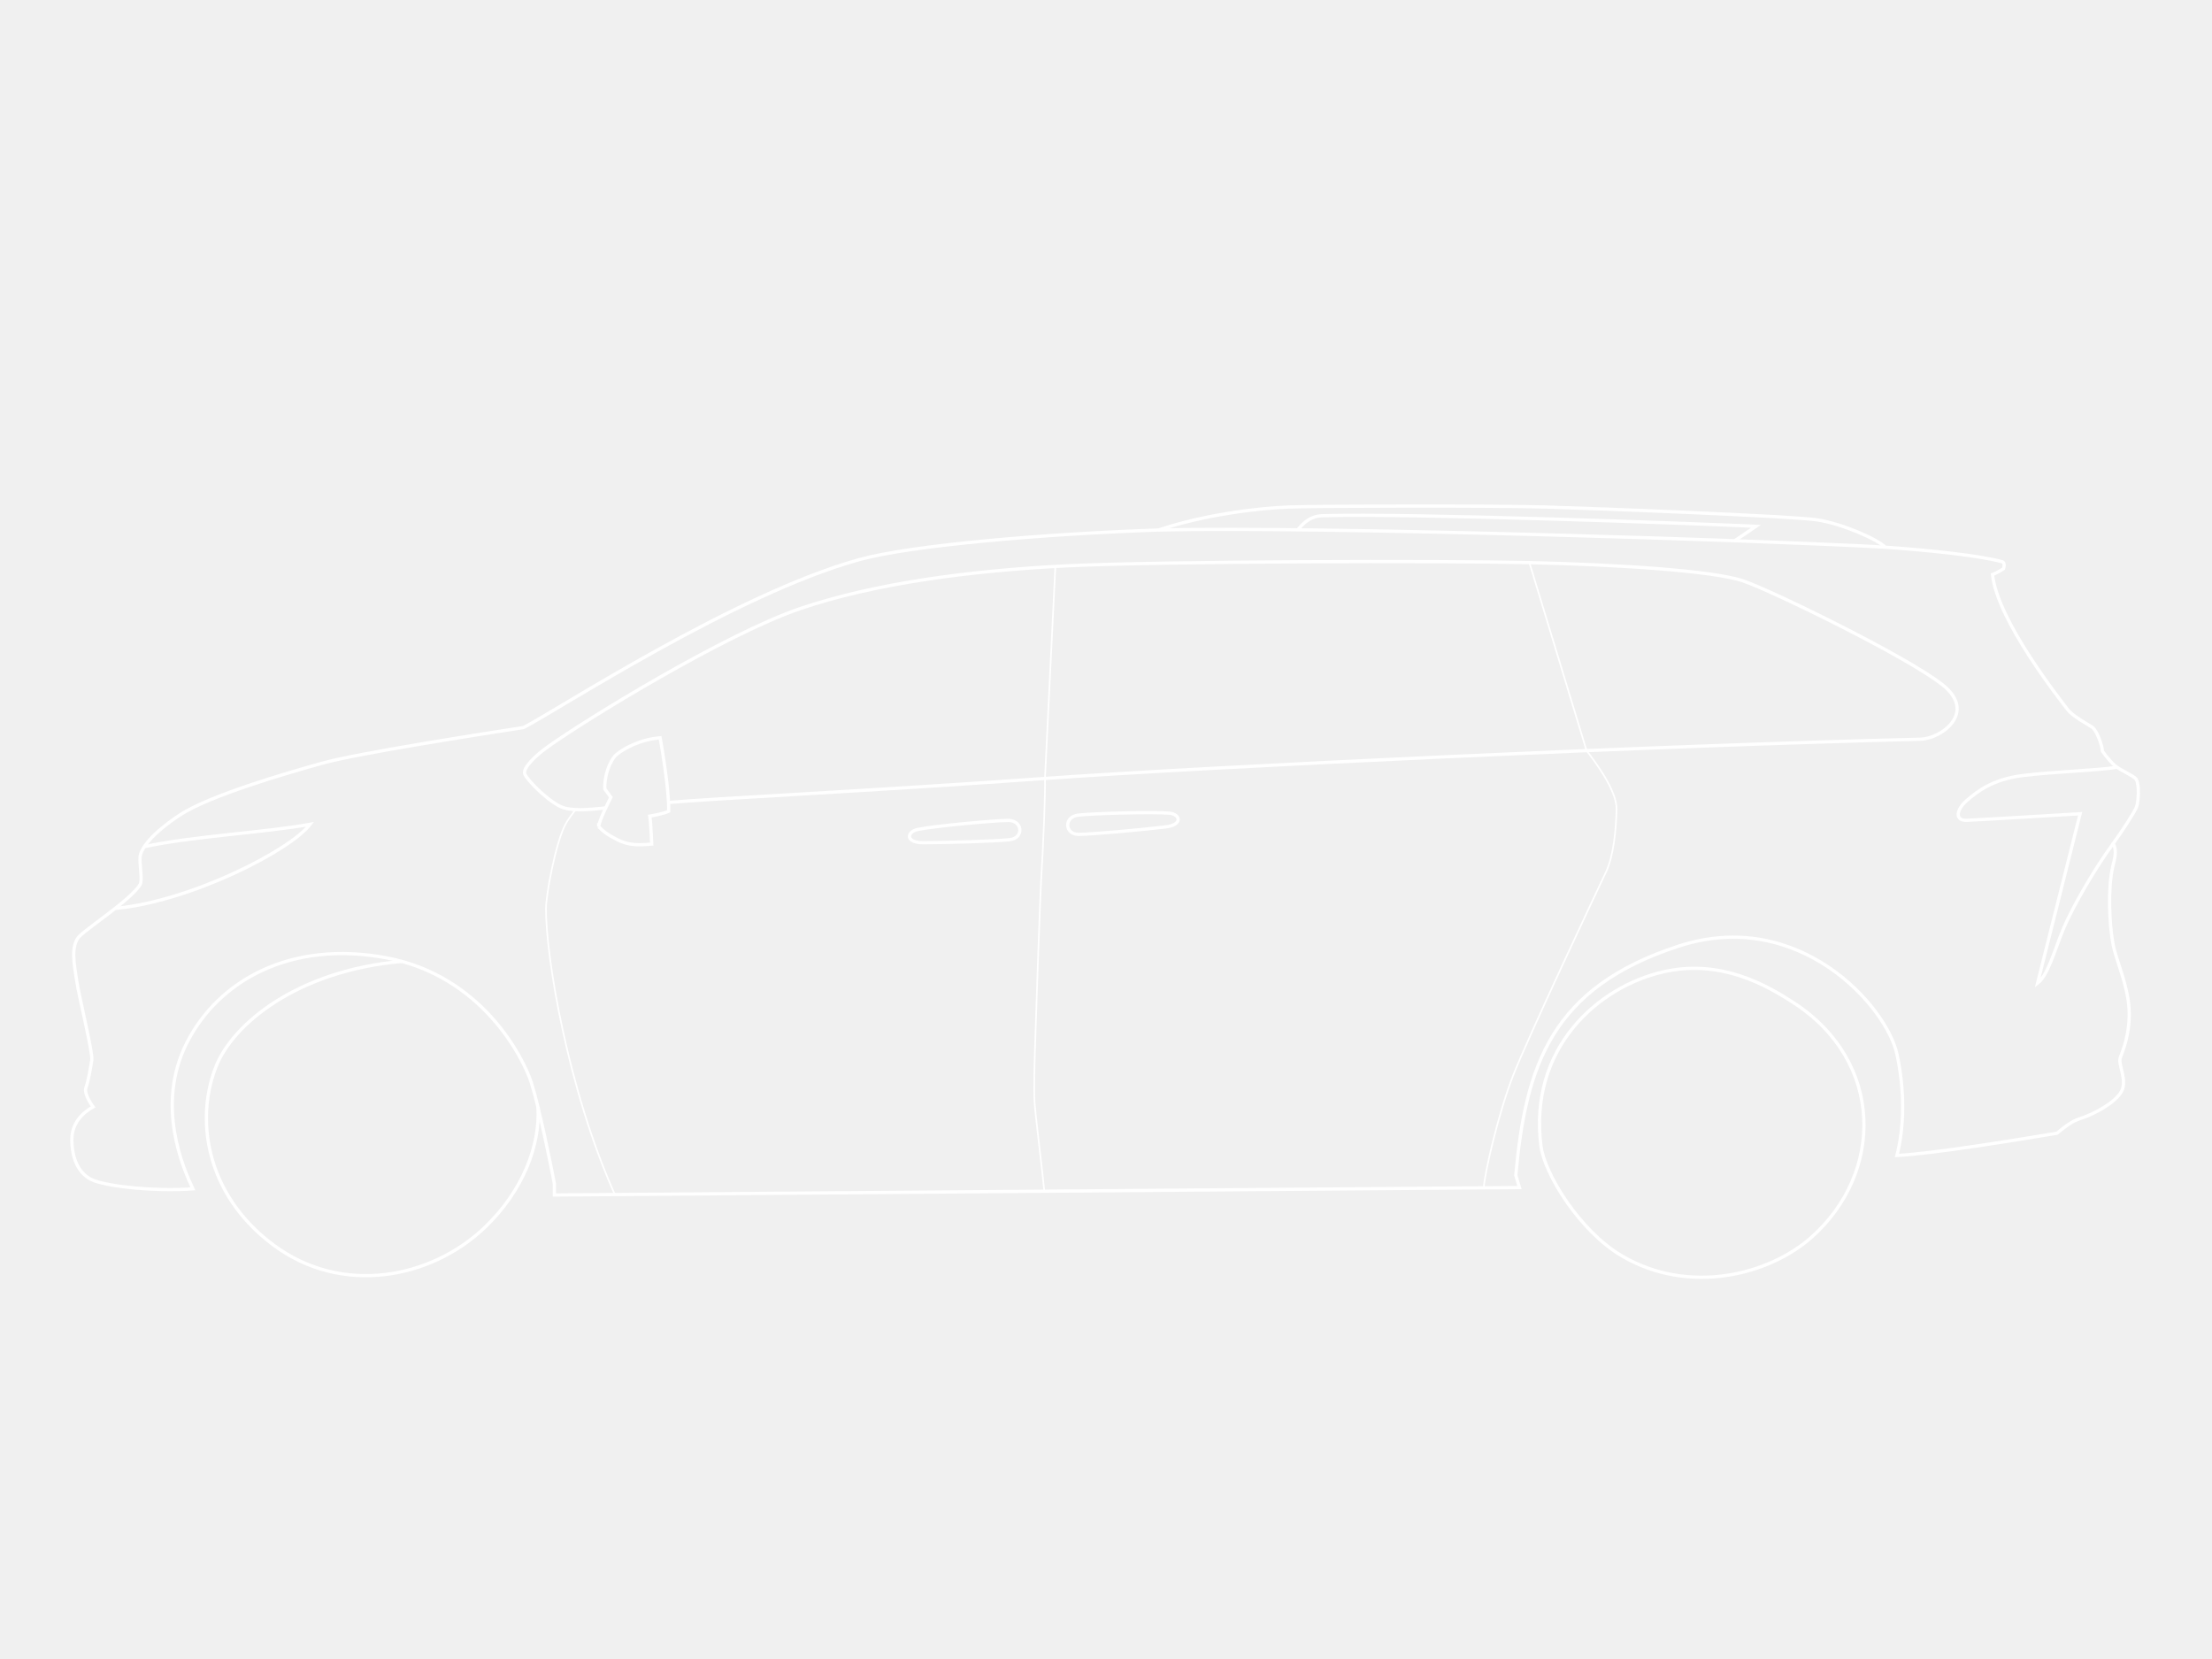
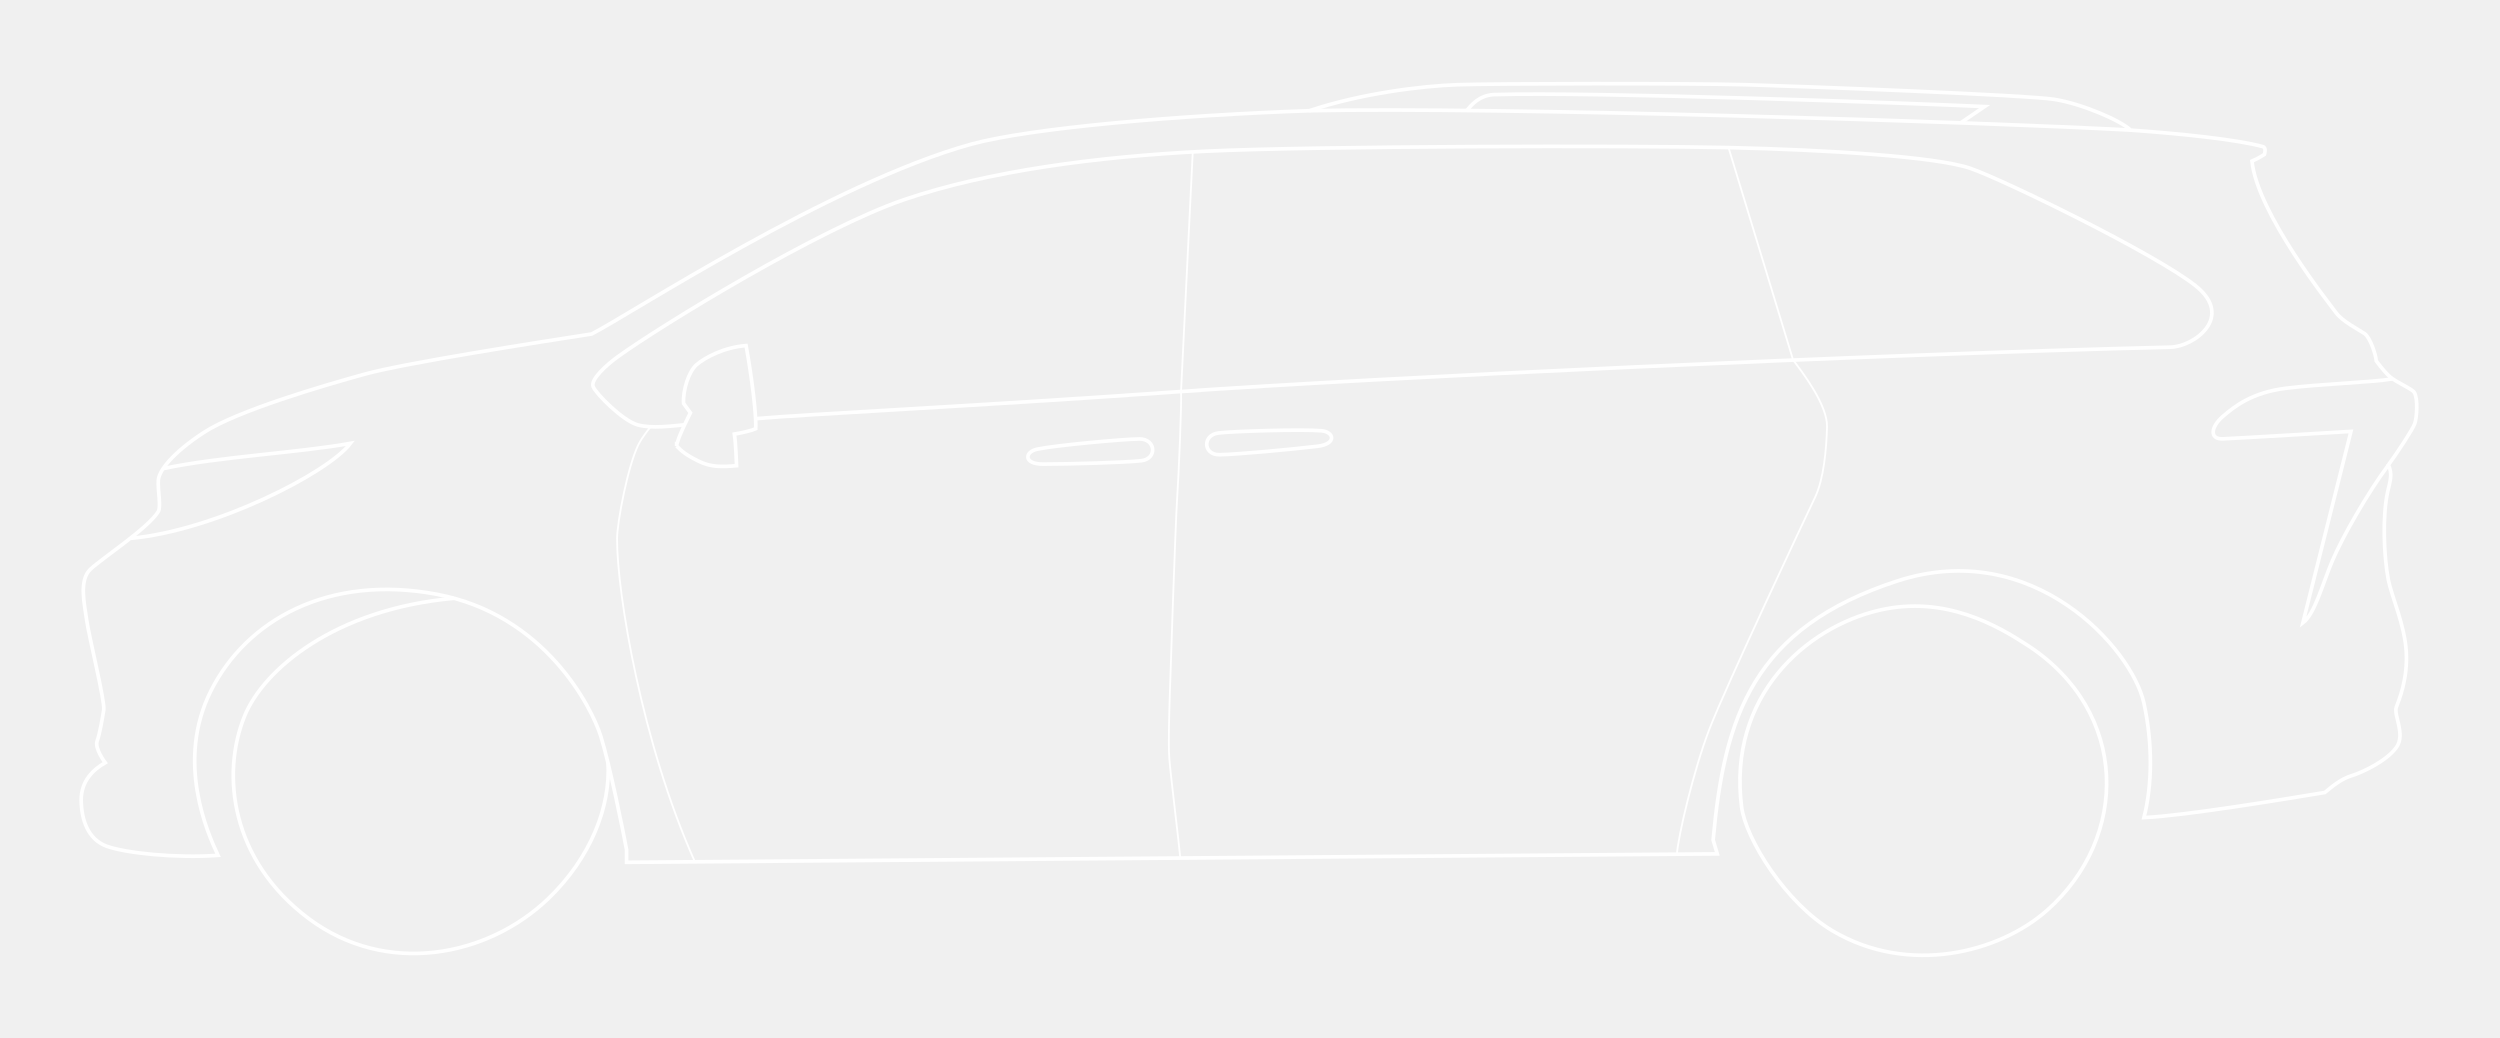
- <svg xmlns="http://www.w3.org/2000/svg" xml:space="preserve" id="tsienna20-4ihRwDkS_svg__Layer_1" x="0" y="0" style="enable-background:new 0 0 2048 1536" version="1.1" viewBox="0 0 2048 1536">
+ <svg xmlns="http://www.w3.org/2000/svg" xml:space="preserve" id="tsienna20-4ihRwDkS_svg__Layer_1" x="0" y="0" style="enable-background:new 0 0 2048 1536" version="1.1" viewBox="0 400 2048 850">
  <style>.tsienna20-4ihRwDkS_svg__st0{fill:none;stroke:#fff;stroke-width:3.003;stroke-miterlimit:10}</style>
  <path d="M178.6 1100.7c-8.6-18.3-34.9-77.2-5.7-135s96.1-95.5 184.8-78.9 127 92.7 134.4 116.1c7.4 23.5 18.3 77.8 21.2 93.2v10.3l893.5-6.9-3.4-11.4c9.2-101.8 33.1-173.9 151-212.2 111-36 192.2 55.5 201.9 100.1 7.2 33.1 6.9 66.9 0 93.8 34.3-1.7 113.8-14.9 148.2-20.6 6.3-5.1 13-11 22.1-13.8s28.7-12.2 36.5-23.1c7.8-10.9-2.5-26.5 0-33.1s9.4-23.4 8.1-45.3c-1.2-21.8-12-45.3-14.7-59-3.7-19.4-5-53.1-.3-73 1.5-6.4 4.1-14 .3-20.9 7.5-10.3 20.1-29.4 21.7-34.1 1.6-4.7 2.8-20.1-.4-25.4-1.9-3.1-14.7-8.2-20-12.9s-11.2-13-11.2-13c-.2-4.7-4.9-19.1-9.5-22.3-4.7-3.2-18.2-10-23.3-17-5.1-7-64.6-81.5-69-124.3 5.3-2.2 10.2-5.5 10.2-5.5s1.9-5.5-1.3-6.4c-21.2-5.8-67.2-10.6-108.3-13.5-7.9-7.8-39.8-21.6-62.5-25.2-22.8-3.6-206.1-10.7-252.7-12s-206.9-1-236.2 0c-29.3 1-79.5 7.2-121.3 21.3-104.7 3.6-227.9 13.9-277 27.4-115.5 31.9-280.1 139.8-311 155.5-42.6 6.6-153 23.8-185.9 32.9s-104.5 29.9-132 47.9c-25.7 16.8-36.6 31.3-37.1 39-.6 7.7 2.4 21.6 0 25.6-8 13.4-45.9 38.2-55.6 47.3S69.3 895.4 71 908c1.7 12.5 15.1 66.9 14 73.5s-3.1 19.1-5.4 25.4c-2.3 6.3 6.6 17.9 6.6 17.9-10 5.7-19.8 15.1-19.7 30.8.2 15.7 5.4 31.9 20.8 37.6 15.4 5.6 56.4 10 91.3 7.5z" class="tsienna20-4ihRwDkS_svg__st0" />
  <path d="M498.1 1025c2.1 35.4-13.9 77.6-49.2 111.4-49.6 47.4-132.3 63.7-196 16.1-63.7-47.7-72-118.2-52.5-166 15.5-38 73.9-87.7 171.7-96.4M1426.7 1061c3.3 25.9 36 78.9 74.8 101.7 62.2 36.6 136.2 17.8 175.5-17 67.3-59.6 67.7-162.7-16.2-217.2-24.5-15.9-67.4-41.1-121.3-28.6-60.3 14-124.2 70.6-112.8 161.1zM554.3 765.4c0-5.3 11.3-27.2 11.3-27.2l-5.6-7.7c-.7-10.7 4.1-26.1 10.7-31.8 6.6-5.7 22.3-14.2 40.5-15.6 1.5 7.9 8.5 49.7 7.9 68.1-2.6 1.3-11.6 3.5-17.5 4.4 1.1 6.6 1.8 25.9 1.8 25.9-12.9 1.1-21.5 1.1-31.1-3.7-9.8-4.8-14-8.2-18-12.4z" class="tsienna20-4ihRwDkS_svg__st0" />
  <path d="M560.7 748c-9.1.8-26.5 3.4-38.5 0s-34-25.4-36.3-31.3c-2.3-5.8 10.8-17.7 20.4-24.6 35-25.3 165.4-105.1 234.5-128.6s157.8-35.2 246.5-39.6c88.7-4.3 348.6-4.8 428.6-3s170.4 7.4 198.2 17c27.8 9.6 152.3 70.5 184.5 96.2 32.2 25.6-1.3 49.9-20.6 50.3-244.5 5.9-652.9 25.1-814.4 36.6s-303.3 18.3-344.8 22m235.6 37.2c-16.2 0-15-10-4.9-12.2 14.9-3.2 71.7-8.4 84-8.4 13.4 0 14.7 16.2 1.5 17.8-13.1 1.5-58.7 2.8-80.6 2.8zm224.8-14.6c16.1-1.9 13.7-11.8 3.4-12.7-15.2-1.4-72.2.3-84.4 1.8-13.3 1.6-12.6 17.9.6 17.8 13.2-.1 58.6-4.3 80.4-6.9zM134 783.8c45.8-9.7 110.4-12.9 153.1-20.6-18.4 24.3-111.3 71.5-179.9 77.8" class="tsienna20-4ihRwDkS_svg__st0" />
  <path d="M533 749.6c-2.7 3.4-7.3 9.3-9.7 14-9 17.6-17.7 64.2-17.8 77.6-.2 44.3 20.3 167.9 63.8 264.9m407.8-581.6-9.6 196.2c.6 10.4-1.9 68.4-3.2 87.6s-5.7 149.3-6 161c-.4 13.6-1.3 39.3-.4 52 .9 12.7 8.2 71.5 9 81.7M1416 520.9l52.9 174c6.8 9 28.3 36.6 27.8 54.8s-2.6 42.7-9.9 57.9-73.3 155.5-86.4 189.5c-13.1 34-25.7 88.2-26.7 102.7" style="stroke-width:1.501;fill:none;stroke:#fff;stroke-miterlimit:10" />
  <path d="m1606.2 500.6 19.6-13.3c-55.9-2.6-319.8-12.3-401.9-9.8-12.3.5-19.1 9.1-22.3 13.1M1960 710.4c-16.5 2.8-60.2 4.2-87.7 7.7s-41.8 14.8-51.4 23.1-11.3 18.7 0 18.3 105-6.1 105-6.1l-39.4 156.9c9.8-7.4 15.9-31.4 24.2-51 8.3-19.6 29.3-56.2 45.8-78.2" class="tsienna20-4ihRwDkS_svg__st0" />
  <path d="M1072.7 490.7c153.9-3.4 553.6 9.3 672.7 15.9" class="tsienna20-4ihRwDkS_svg__st0" />
</svg>
